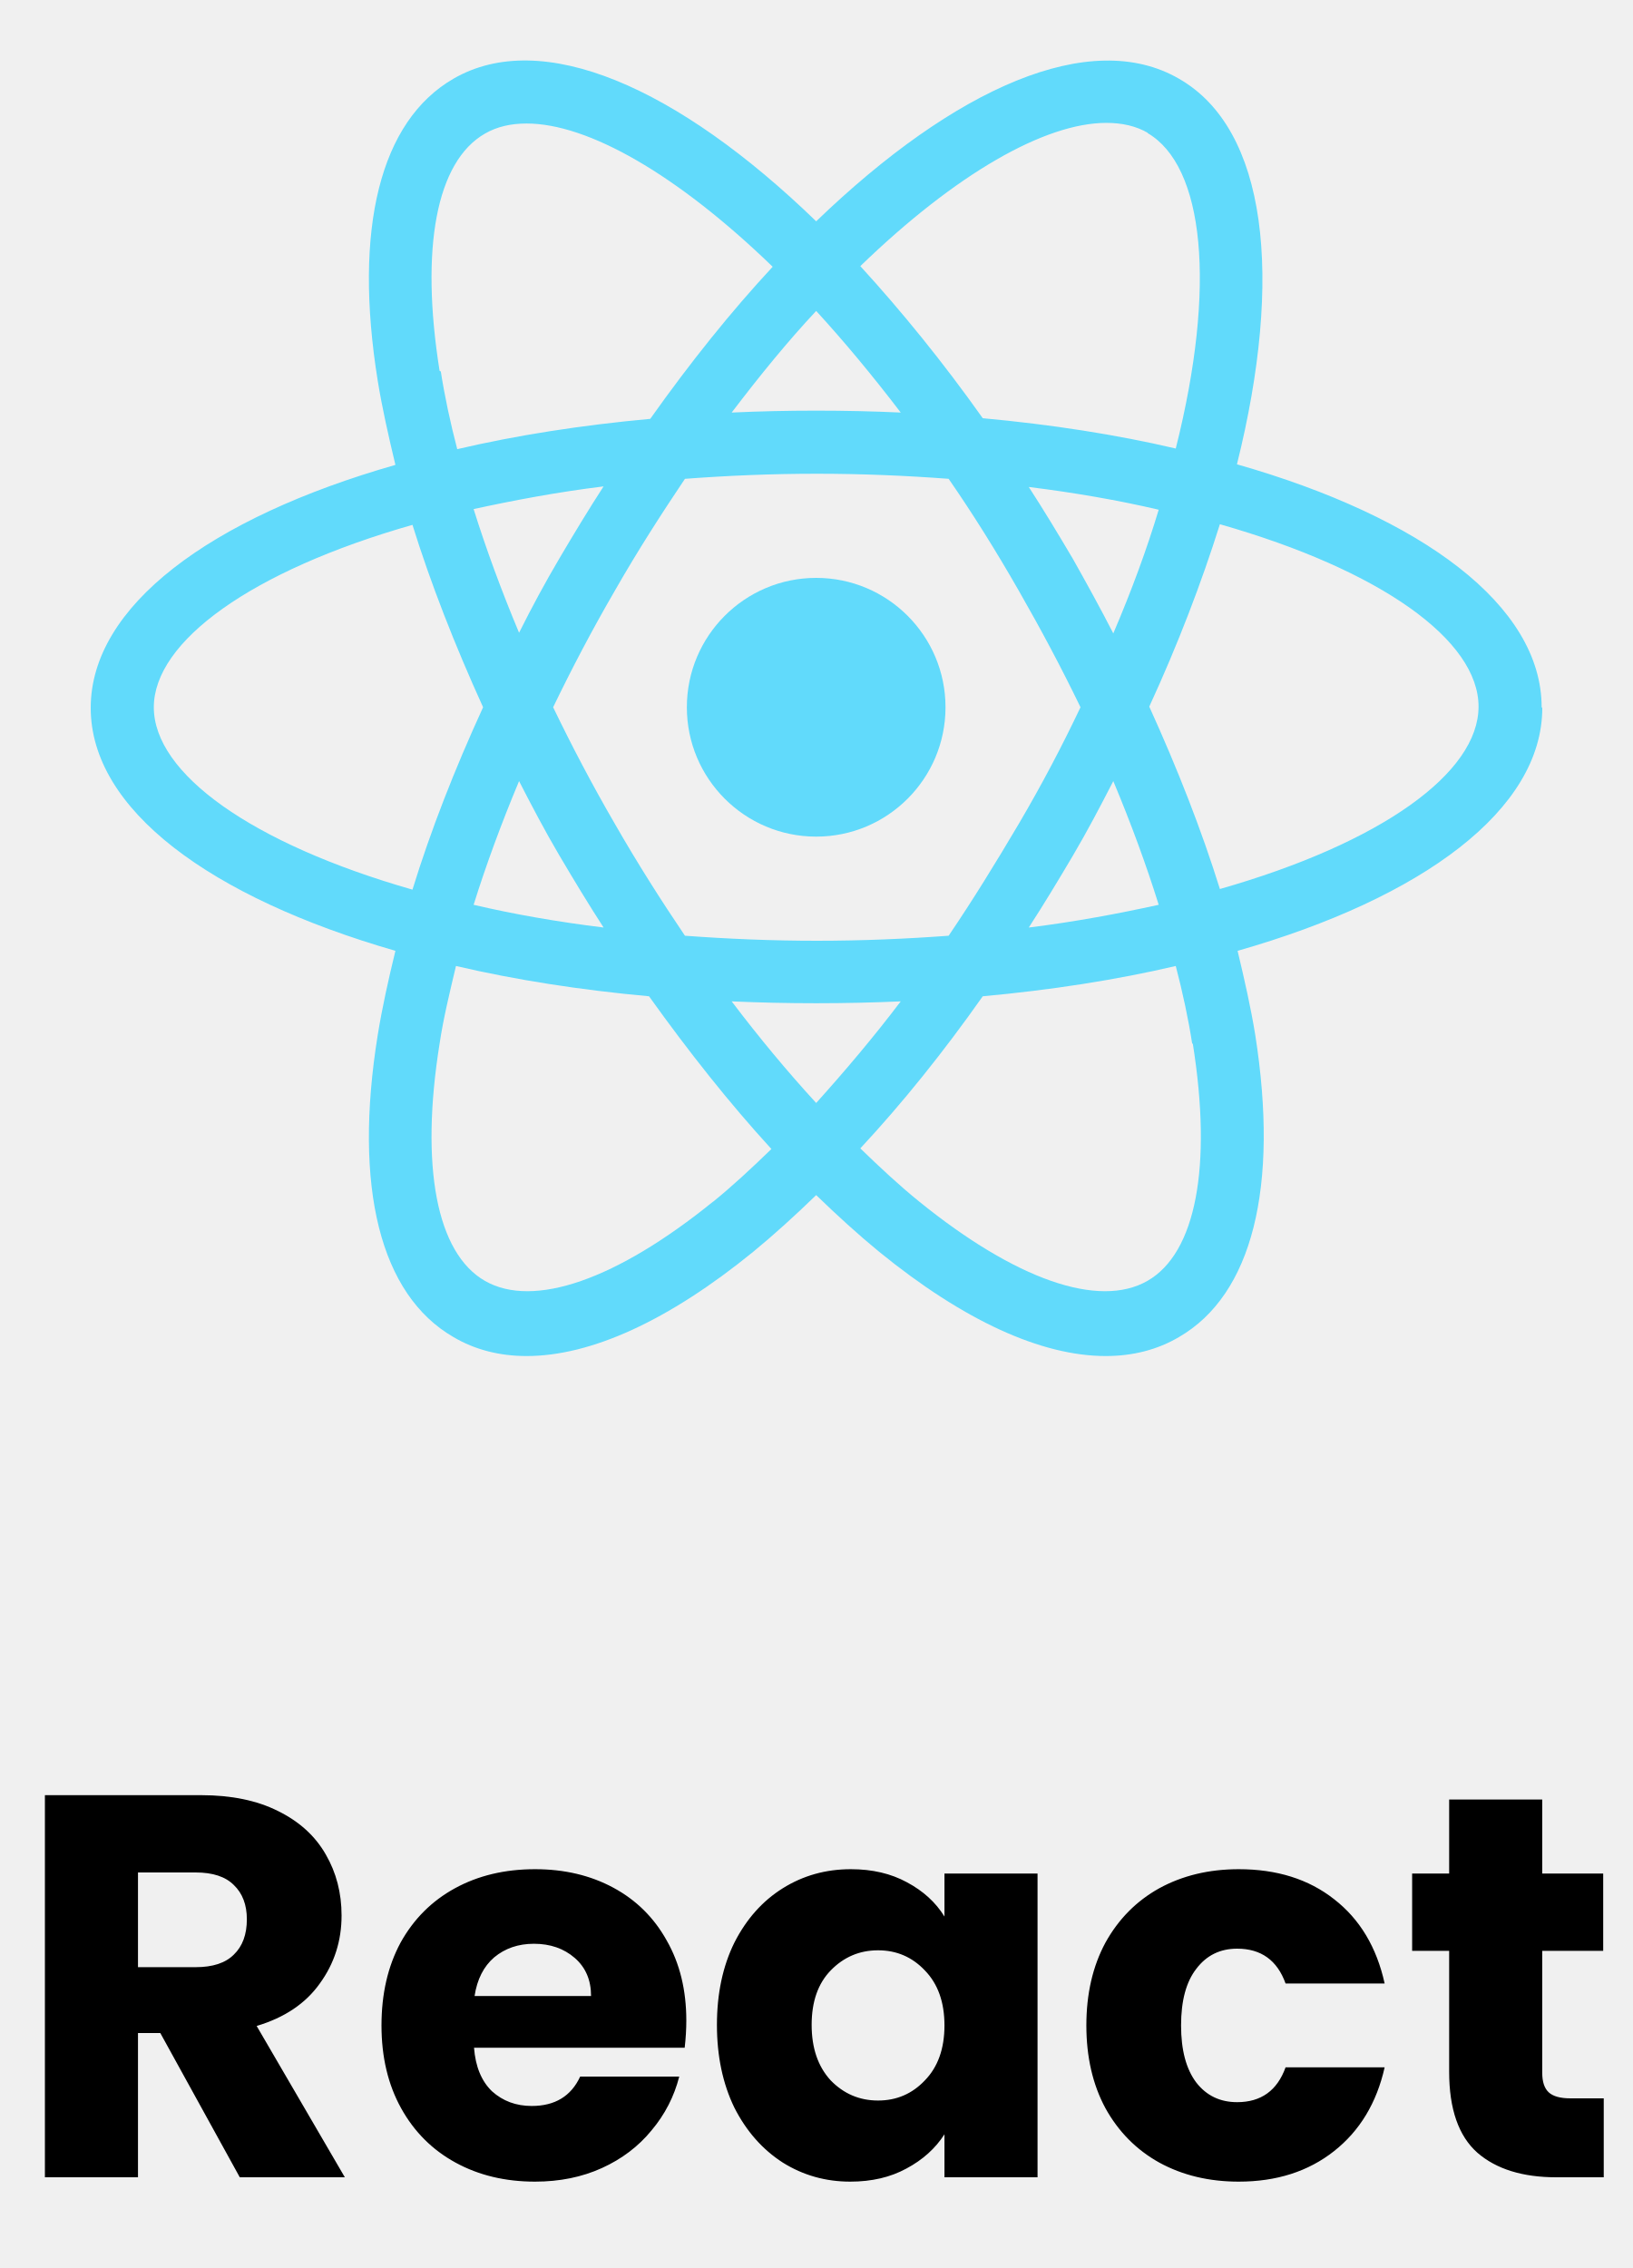
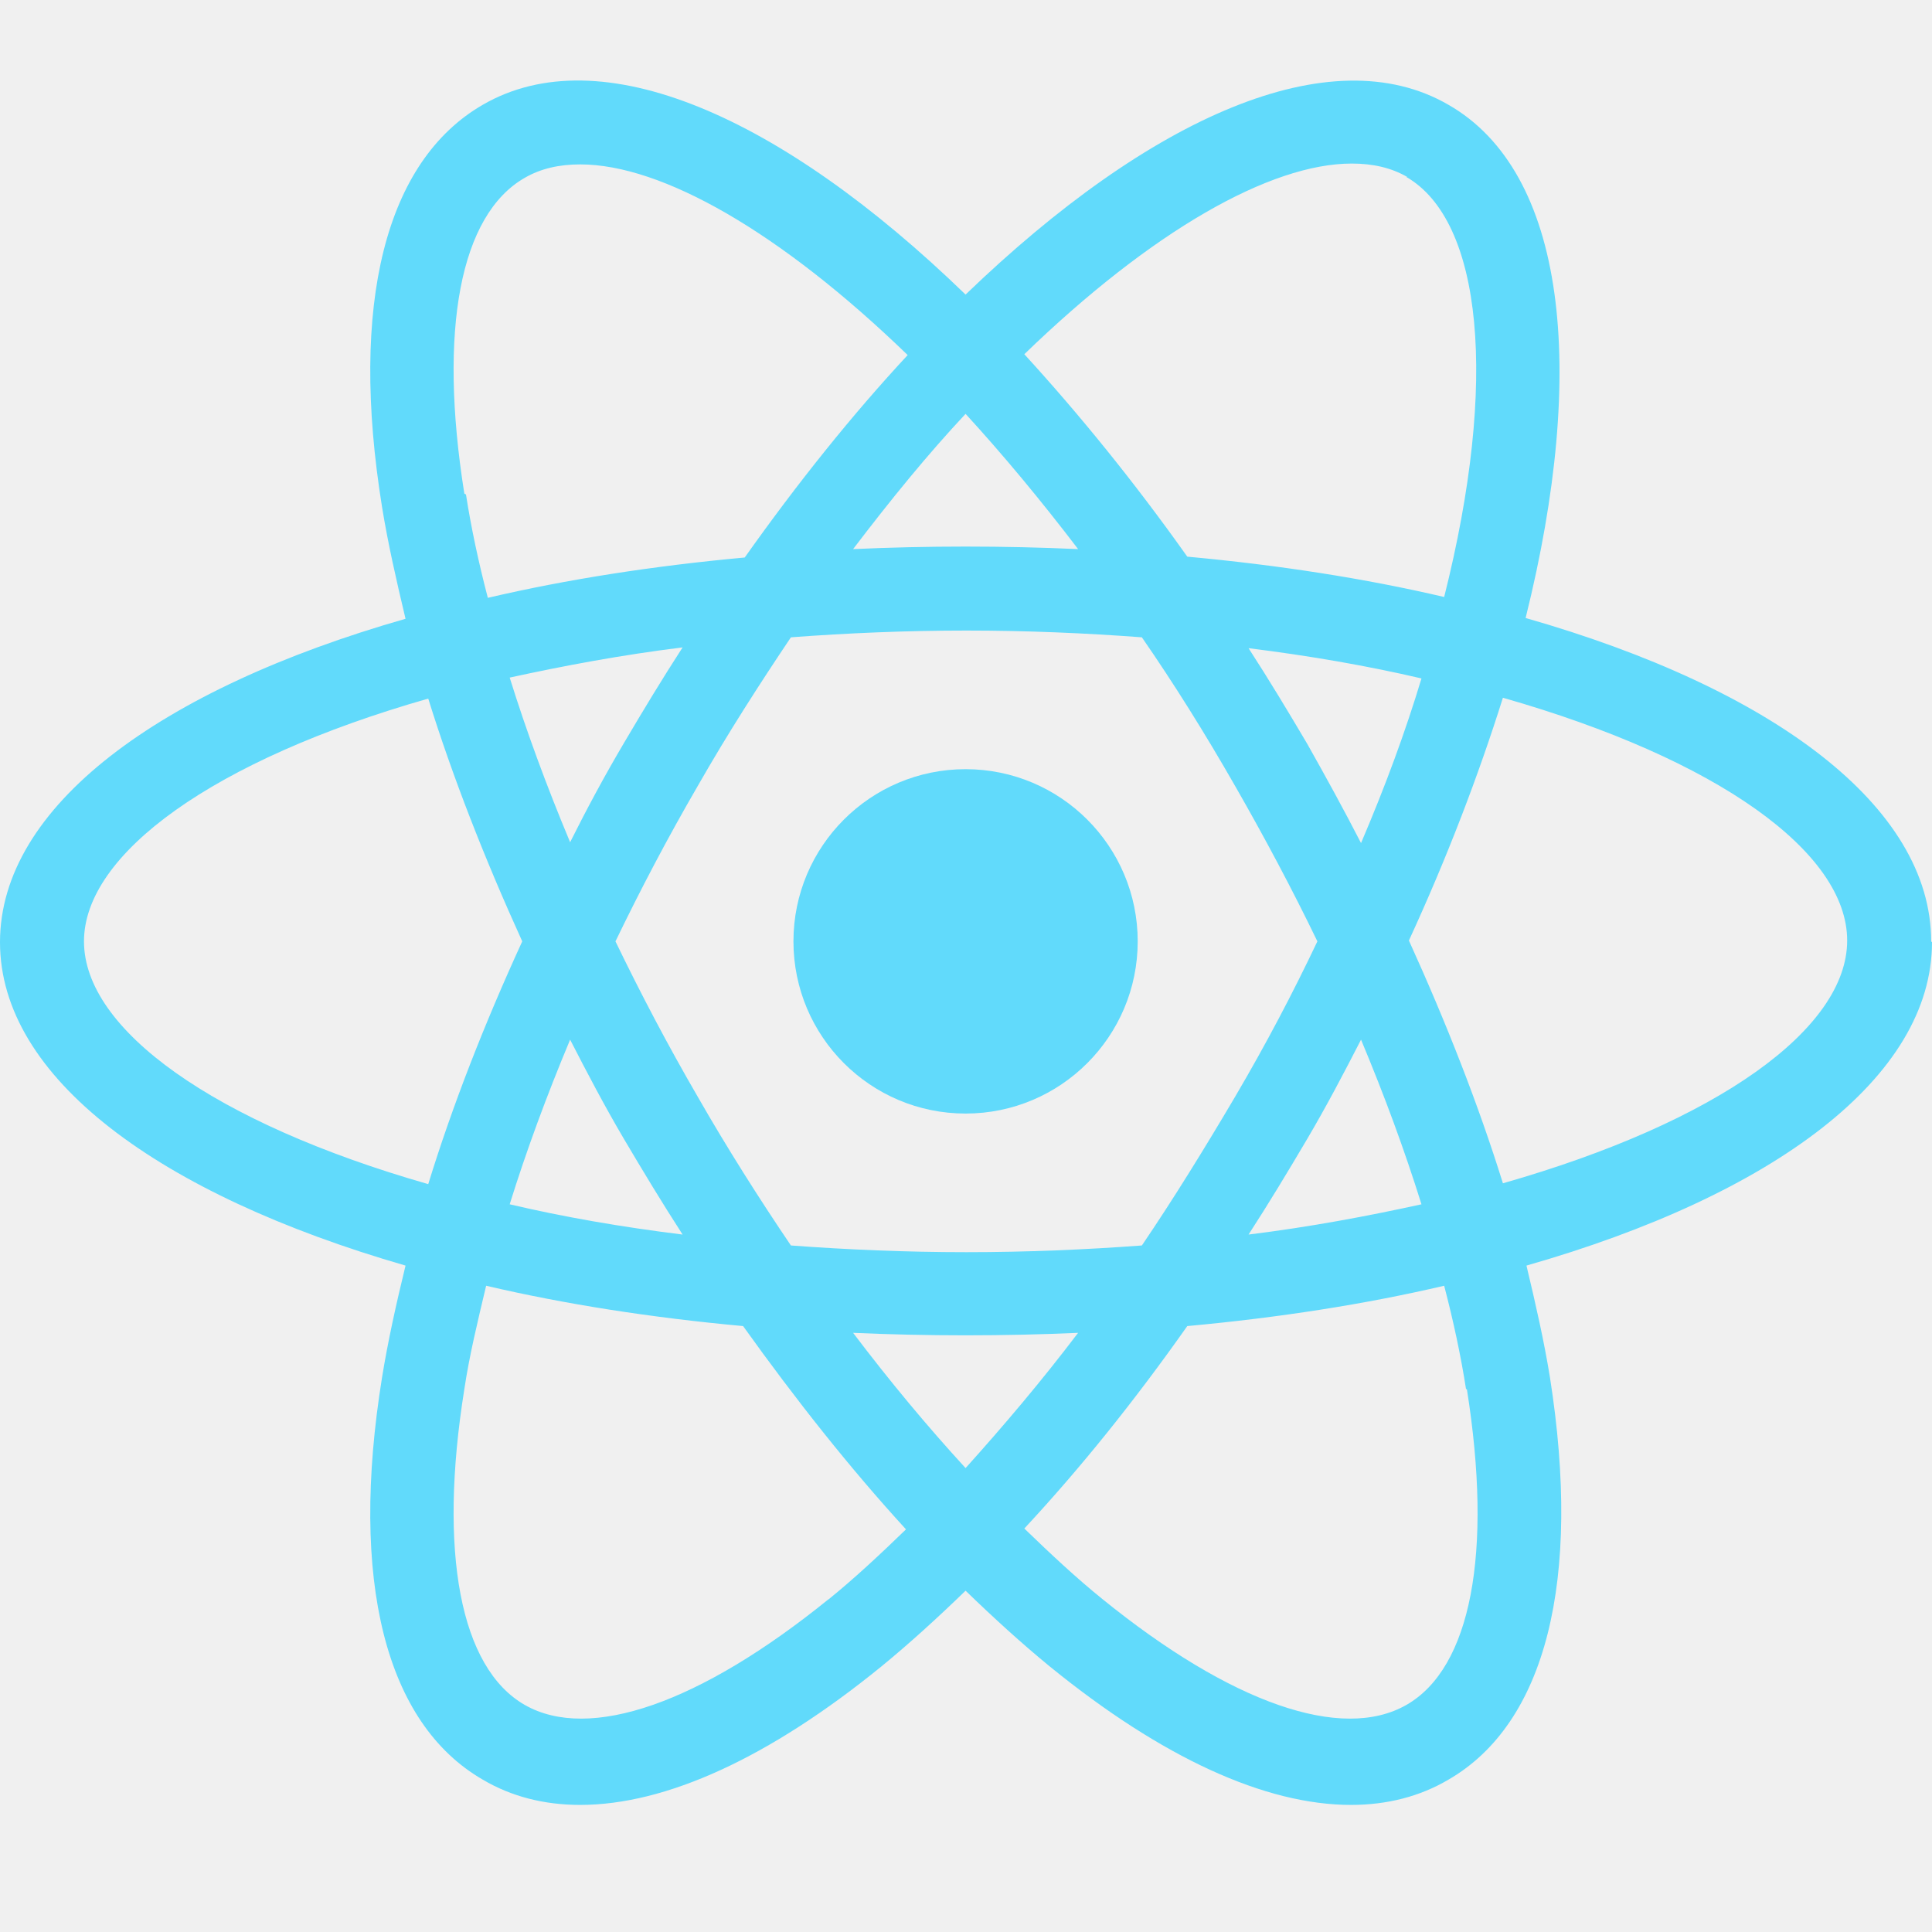
- <svg xmlns="http://www.w3.org/2000/svg" width="36" height="50" viewBox="0 0 36 50" fill="none">
-   <g clip-path="url(#clip0_105102_3283)">
-     <path d="M17.993 18.444C19.567 18.444 20.844 17.167 20.844 15.592C20.844 14.017 19.567 12.74 17.993 12.74C16.419 12.74 15.142 14.017 15.142 15.592C15.142 17.167 16.419 18.444 17.993 18.444Z" fill="#61DAFB" />
-     <path d="M33.986 15.592C33.986 13.352 31.358 11.404 27.269 10.236C28.298 6.103 27.936 2.848 25.99 1.735C24.043 0.608 21.053 1.929 17.993 4.879C14.934 1.916 11.944 0.608 9.997 1.735C8.383 2.667 7.785 5.032 8.328 8.399C8.425 8.997 8.564 9.609 8.717 10.249C4.628 11.418 2 13.366 2 15.606C2 17.846 4.628 19.78 8.717 20.962C8.564 21.589 8.425 22.215 8.328 22.813C7.785 26.18 8.383 28.545 9.997 29.477C10.469 29.756 11.012 29.895 11.61 29.895C13.028 29.895 14.739 29.116 16.602 27.599C17.061 27.223 17.534 26.792 17.993 26.347C18.452 26.792 18.925 27.223 19.384 27.599C21.247 29.116 22.958 29.895 24.376 29.895C24.974 29.895 25.517 29.756 25.99 29.477C27.603 28.545 28.201 26.18 27.672 22.813C27.575 22.215 27.436 21.602 27.283 20.962C31.372 19.794 34 17.846 34 15.606L33.986 15.592ZM25.294 2.931C26.546 3.655 26.824 6.298 25.92 9.888C24.613 9.582 23.18 9.359 21.665 9.22C20.788 7.982 19.87 6.855 18.966 5.867C21.08 3.822 23.041 2.709 24.39 2.709C24.738 2.709 25.044 2.778 25.308 2.931H25.294ZM22.457 18.166C21.956 19.015 21.442 19.849 20.913 20.629C19.982 20.698 19.008 20.74 18.007 20.74C17.006 20.74 16.032 20.698 15.1 20.629C14.572 19.849 14.043 19.015 13.557 18.166C13.056 17.303 12.611 16.455 12.194 15.592C12.611 14.729 13.056 13.881 13.557 13.018C14.057 12.142 14.586 11.321 15.1 10.556C16.032 10.486 17.006 10.444 18.007 10.444C19.008 10.444 19.982 10.486 20.913 10.556C21.442 11.321 21.956 12.142 22.457 13.018C22.944 13.867 23.403 14.729 23.82 15.592C23.417 16.441 22.972 17.29 22.457 18.166ZM24.543 17.22C24.933 18.152 25.266 19.056 25.544 19.947C24.654 20.142 23.695 20.323 22.68 20.448C23.014 19.933 23.333 19.404 23.653 18.862C23.973 18.319 24.265 17.762 24.543 17.22ZM17.993 24.316C17.367 23.634 16.741 22.883 16.13 22.076C16.741 22.103 17.353 22.117 17.993 22.117C18.633 22.117 19.245 22.103 19.857 22.076C19.245 22.883 18.619 23.62 17.993 24.316ZM13.306 20.448C12.291 20.323 11.332 20.156 10.441 19.947C10.72 19.056 11.053 18.152 11.443 17.22C11.721 17.762 12.013 18.319 12.333 18.862C12.653 19.404 12.973 19.933 13.306 20.448ZM11.443 13.95C11.053 13.018 10.72 12.114 10.441 11.223C11.332 11.029 12.291 10.848 13.306 10.723C12.973 11.237 12.653 11.766 12.333 12.309C12.013 12.851 11.721 13.394 11.443 13.95ZM17.993 6.855C18.605 7.523 19.231 8.274 19.857 9.095C19.245 9.067 18.633 9.053 17.993 9.053C17.353 9.053 16.741 9.067 16.13 9.095C16.755 8.274 17.367 7.523 17.993 6.855ZM23.653 12.322C23.333 11.78 23.014 11.251 22.68 10.736C23.695 10.862 24.654 11.029 25.544 11.237C25.28 12.114 24.947 13.018 24.543 13.964C24.265 13.422 23.959 12.865 23.653 12.322ZM9.691 8.176C9.259 5.463 9.621 3.557 10.692 2.945C10.956 2.792 11.262 2.723 11.61 2.723C12.959 2.723 14.92 3.836 17.034 5.881C16.116 6.869 15.212 7.996 14.335 9.234C12.82 9.373 11.387 9.596 10.08 9.902C9.927 9.317 9.802 8.733 9.718 8.19L9.691 8.176ZM3.391 15.592C3.391 14.145 5.532 12.587 9.093 11.571C9.496 12.865 10.024 14.215 10.65 15.592C10.024 16.956 9.496 18.305 9.093 19.613C5.546 18.597 3.391 17.053 3.391 15.592ZM15.726 26.486C13.598 28.211 11.763 28.851 10.692 28.239C9.621 27.627 9.259 25.707 9.691 23.008C9.774 22.451 9.913 21.881 10.052 21.296C11.359 21.602 12.792 21.825 14.308 21.964C15.184 23.189 16.088 24.329 17.006 25.331C16.575 25.749 16.143 26.152 15.712 26.5L15.726 26.486ZM26.296 23.008C26.727 25.721 26.365 27.627 25.294 28.239C24.223 28.851 22.388 28.211 20.26 26.486C19.829 26.138 19.398 25.735 18.966 25.317C19.898 24.316 20.802 23.189 21.665 21.964C23.18 21.825 24.613 21.602 25.92 21.296C26.073 21.881 26.198 22.465 26.282 23.008H26.296ZM26.893 19.599C26.49 18.305 25.962 16.956 25.336 15.578C25.976 14.187 26.49 12.837 26.893 11.557C30.454 12.573 32.595 14.117 32.595 15.578C32.595 17.039 30.454 18.583 26.893 19.599Z" fill="#61DAFB" />
+ <svg xmlns="http://www.w3.org/2000/svg" width="32" height="32" viewBox="0 0 32 32" fill="none">
+   <g clip-path="url(#clip0_105102_3284)">
+     <path d="M15.993 18.444C17.567 18.444 18.844 17.167 18.844 15.592C18.844 14.017 17.567 12.74 15.993 12.74C14.418 12.74 13.142 14.017 13.142 15.592C13.142 17.167 14.418 18.444 15.993 18.444Z" fill="#61DAFB" />
+     <path d="M31.986 15.592C31.986 13.352 29.358 11.404 25.269 10.236C26.298 6.103 25.936 2.848 23.99 1.735C22.043 0.608 19.053 1.929 15.993 4.879C12.934 1.916 9.944 0.608 7.997 1.735C6.383 2.667 5.785 5.032 6.328 8.399C6.425 8.997 6.564 9.609 6.717 10.249C2.628 11.418 0 13.366 0 15.606C0 17.846 2.628 19.78 6.717 20.962C6.564 21.589 6.425 22.215 6.328 22.813C5.785 26.18 6.383 28.545 7.997 29.477C8.469 29.756 9.012 29.895 9.61 29.895C11.028 29.895 12.739 29.116 14.602 27.599C15.061 27.223 15.534 26.792 15.993 26.347C16.452 26.792 16.925 27.223 17.384 27.599C19.247 29.116 20.958 29.895 22.376 29.895C22.974 29.895 23.517 29.756 23.99 29.477C25.603 28.545 26.201 26.18 25.672 22.813C25.575 22.215 25.436 21.602 25.283 20.962C29.372 19.794 32 17.846 32 15.606L31.986 15.592ZM23.294 2.931C24.546 3.655 24.824 6.298 23.92 9.888C22.613 9.582 21.18 9.359 19.665 9.22C18.788 7.982 17.87 6.855 16.966 5.867C19.08 3.822 21.041 2.709 22.39 2.709C22.738 2.709 23.044 2.778 23.308 2.931H23.294ZM20.457 18.166C19.956 19.015 19.442 19.849 18.913 20.629C17.982 20.698 17.008 20.74 16.007 20.74C15.006 20.74 14.032 20.698 13.1 20.629C12.572 19.849 12.043 19.015 11.557 18.166C11.056 17.303 10.611 16.455 10.194 15.592C10.611 14.729 11.056 13.881 11.557 13.018C12.057 12.142 12.586 11.321 13.1 10.556C14.032 10.486 15.006 10.444 16.007 10.444C17.008 10.444 17.982 10.486 18.913 10.556C19.442 11.321 19.956 12.142 20.457 13.018C20.944 13.867 21.403 14.729 21.82 15.592C21.417 16.441 20.972 17.29 20.457 18.166ZM22.543 17.22C22.933 18.152 23.266 19.056 23.544 19.947C22.654 20.142 21.695 20.323 20.68 20.448C21.014 19.933 21.333 19.404 21.653 18.862C21.973 18.319 22.265 17.762 22.543 17.22ZM15.993 24.316C15.367 23.634 14.741 22.883 14.13 22.076C14.741 22.103 15.353 22.117 15.993 22.117C16.633 22.117 17.245 22.103 17.857 22.076C17.245 22.883 16.619 23.62 15.993 24.316ZM11.306 20.448C10.291 20.323 9.332 20.156 8.442 19.947C8.72 19.056 9.053 18.152 9.443 17.22C9.721 17.762 10.013 18.319 10.333 18.862C10.653 19.404 10.973 19.933 11.306 20.448ZM9.443 13.95C9.053 13.018 8.72 12.114 8.442 11.223C9.332 11.029 10.291 10.848 11.306 10.723C10.973 11.237 10.653 11.766 10.333 12.309C10.013 12.851 9.721 13.394 9.443 13.95ZM15.993 6.855C16.605 7.523 17.231 8.274 17.857 9.095C17.245 9.067 16.633 9.053 15.993 9.053C15.353 9.053 14.741 9.067 14.13 9.095C14.755 8.274 15.367 7.523 15.993 6.855ZM21.653 12.322C21.333 11.78 21.014 11.251 20.68 10.736C21.695 10.862 22.654 11.029 23.544 11.237C23.28 12.114 22.947 13.018 22.543 13.964C22.265 13.422 21.959 12.865 21.653 12.322ZM7.691 8.176C7.259 5.463 7.621 3.557 8.692 2.945C8.956 2.792 9.262 2.723 9.61 2.723C10.959 2.723 12.92 3.836 15.034 5.881C14.116 6.869 13.212 7.996 12.335 9.234C10.82 9.373 9.387 9.596 8.08 9.902C7.927 9.317 7.802 8.733 7.718 8.19L7.691 8.176ZM1.391 15.592C1.391 14.145 3.532 12.587 7.093 11.571C7.496 12.865 8.024 14.215 8.65 15.592C8.024 16.956 7.496 18.305 7.093 19.613C3.546 18.597 1.391 17.053 1.391 15.592ZM13.726 26.486C11.598 28.211 9.763 28.851 8.692 28.239C7.621 27.627 7.259 25.707 7.691 23.008C7.774 22.451 7.913 21.881 8.052 21.296C9.359 21.602 10.792 21.825 12.308 21.964C13.184 23.189 14.088 24.329 15.006 25.331C14.575 25.749 14.143 26.152 13.712 26.5L13.726 26.486ZM24.296 23.008C24.727 25.721 24.365 27.627 23.294 28.239C22.223 28.851 20.388 28.211 18.26 26.486C17.829 26.138 17.398 25.735 16.966 25.317C17.898 24.316 18.802 23.189 19.665 21.964C21.18 21.825 22.613 21.602 23.92 21.296C24.073 21.881 24.198 22.465 24.282 23.008H24.296ZM24.893 19.599C24.49 18.305 23.962 16.956 23.336 15.578C23.976 14.187 24.49 12.837 24.893 11.557C28.454 12.573 30.595 14.117 30.595 15.578C30.595 17.039 28.454 18.583 24.893 19.599Z" fill="#61DAFB" />
  </g>
-   <path d="M5.286 48L3.534 44.82H3.042V48H0.99V39.576H4.434C5.098 39.576 5.662 39.692 6.126 39.924C6.598 40.156 6.95 40.476 7.182 40.884C7.414 41.284 7.53 41.732 7.53 42.228C7.53 42.788 7.37 43.288 7.05 43.728C6.738 44.168 6.274 44.48 5.658 44.664L7.602 48H5.286ZM3.042 43.368H4.314C4.69 43.368 4.97 43.276 5.154 43.092C5.346 42.908 5.442 42.648 5.442 42.312C5.442 41.992 5.346 41.74 5.154 41.556C4.97 41.372 4.69 41.28 4.314 41.28H3.042V43.368ZM15.13 44.544C15.13 44.736 15.118 44.936 15.094 45.144H10.45C10.482 45.56 10.614 45.88 10.846 46.104C11.086 46.32 11.378 46.428 11.722 46.428C12.234 46.428 12.59 46.212 12.79 45.78H14.974C14.862 46.22 14.658 46.616 14.362 46.968C14.074 47.32 13.71 47.596 13.27 47.796C12.83 47.996 12.338 48.096 11.794 48.096C11.138 48.096 10.554 47.956 10.042 47.676C9.53 47.396 9.13 46.996 8.842 46.476C8.554 45.956 8.41 45.348 8.41 44.652C8.41 43.956 8.55 43.348 8.83 42.828C9.118 42.308 9.518 41.908 10.03 41.628C10.542 41.348 11.13 41.208 11.794 41.208C12.442 41.208 13.018 41.344 13.522 41.616C14.026 41.888 14.418 42.276 14.698 42.78C14.986 43.284 15.13 43.872 15.13 44.544ZM13.03 44.004C13.03 43.652 12.91 43.372 12.67 43.164C12.43 42.956 12.13 42.852 11.77 42.852C11.426 42.852 11.134 42.952 10.894 43.152C10.662 43.352 10.518 43.636 10.462 44.004H13.03ZM15.805 44.64C15.805 43.952 15.933 43.348 16.189 42.828C16.453 42.308 16.809 41.908 17.257 41.628C17.705 41.348 18.205 41.208 18.757 41.208C19.229 41.208 19.641 41.304 19.993 41.496C20.353 41.688 20.629 41.94 20.821 42.252V41.304H22.873V48H20.821V47.052C20.621 47.364 20.341 47.616 19.981 47.808C19.629 48 19.217 48.096 18.745 48.096C18.201 48.096 17.705 47.956 17.257 47.676C16.809 47.388 16.453 46.984 16.189 46.464C15.933 45.936 15.805 45.328 15.805 44.64ZM20.821 44.652C20.821 44.14 20.677 43.736 20.389 43.44C20.109 43.144 19.765 42.996 19.357 42.996C18.949 42.996 18.601 43.144 18.313 43.44C18.033 43.728 17.893 44.128 17.893 44.64C17.893 45.152 18.033 45.56 18.313 45.864C18.601 46.16 18.949 46.308 19.357 46.308C19.765 46.308 20.109 46.16 20.389 45.864C20.677 45.568 20.821 45.164 20.821 44.652ZM23.949 44.652C23.949 43.956 24.089 43.348 24.369 42.828C24.657 42.308 25.053 41.908 25.557 41.628C26.069 41.348 26.653 41.208 27.309 41.208C28.149 41.208 28.849 41.428 29.409 41.868C29.977 42.308 30.349 42.928 30.525 43.728H28.341C28.157 43.216 27.801 42.96 27.273 42.96C26.897 42.96 26.597 43.108 26.373 43.404C26.149 43.692 26.037 44.108 26.037 44.652C26.037 45.196 26.149 45.616 26.373 45.912C26.597 46.2 26.897 46.344 27.273 46.344C27.801 46.344 28.157 46.088 28.341 45.576H30.525C30.349 46.36 29.977 46.976 29.409 47.424C28.841 47.872 28.141 48.096 27.309 48.096C26.653 48.096 26.069 47.956 25.557 47.676C25.053 47.396 24.657 46.996 24.369 46.476C24.089 45.956 23.949 45.348 23.949 44.652ZM35.355 46.26V48H34.311C33.567 48 32.987 47.82 32.571 47.46C32.155 47.092 31.947 46.496 31.947 45.672V43.008H31.131V41.304H31.947V39.672H33.999V41.304H35.343V43.008H33.999V45.696C33.999 45.896 34.047 46.04 34.143 46.128C34.239 46.216 34.399 46.26 34.623 46.26H35.355Z" fill="black" />
  <defs>
-     <clipPath id="clip0_105102_3283">
-       <rect width="32" height="32" fill="white" transform="translate(2)" />
+     <clipPath id="clip0_105102_3284">
+       <rect width="32" height="32" fill="white" />
    </clipPath>
  </defs>
</svg>
